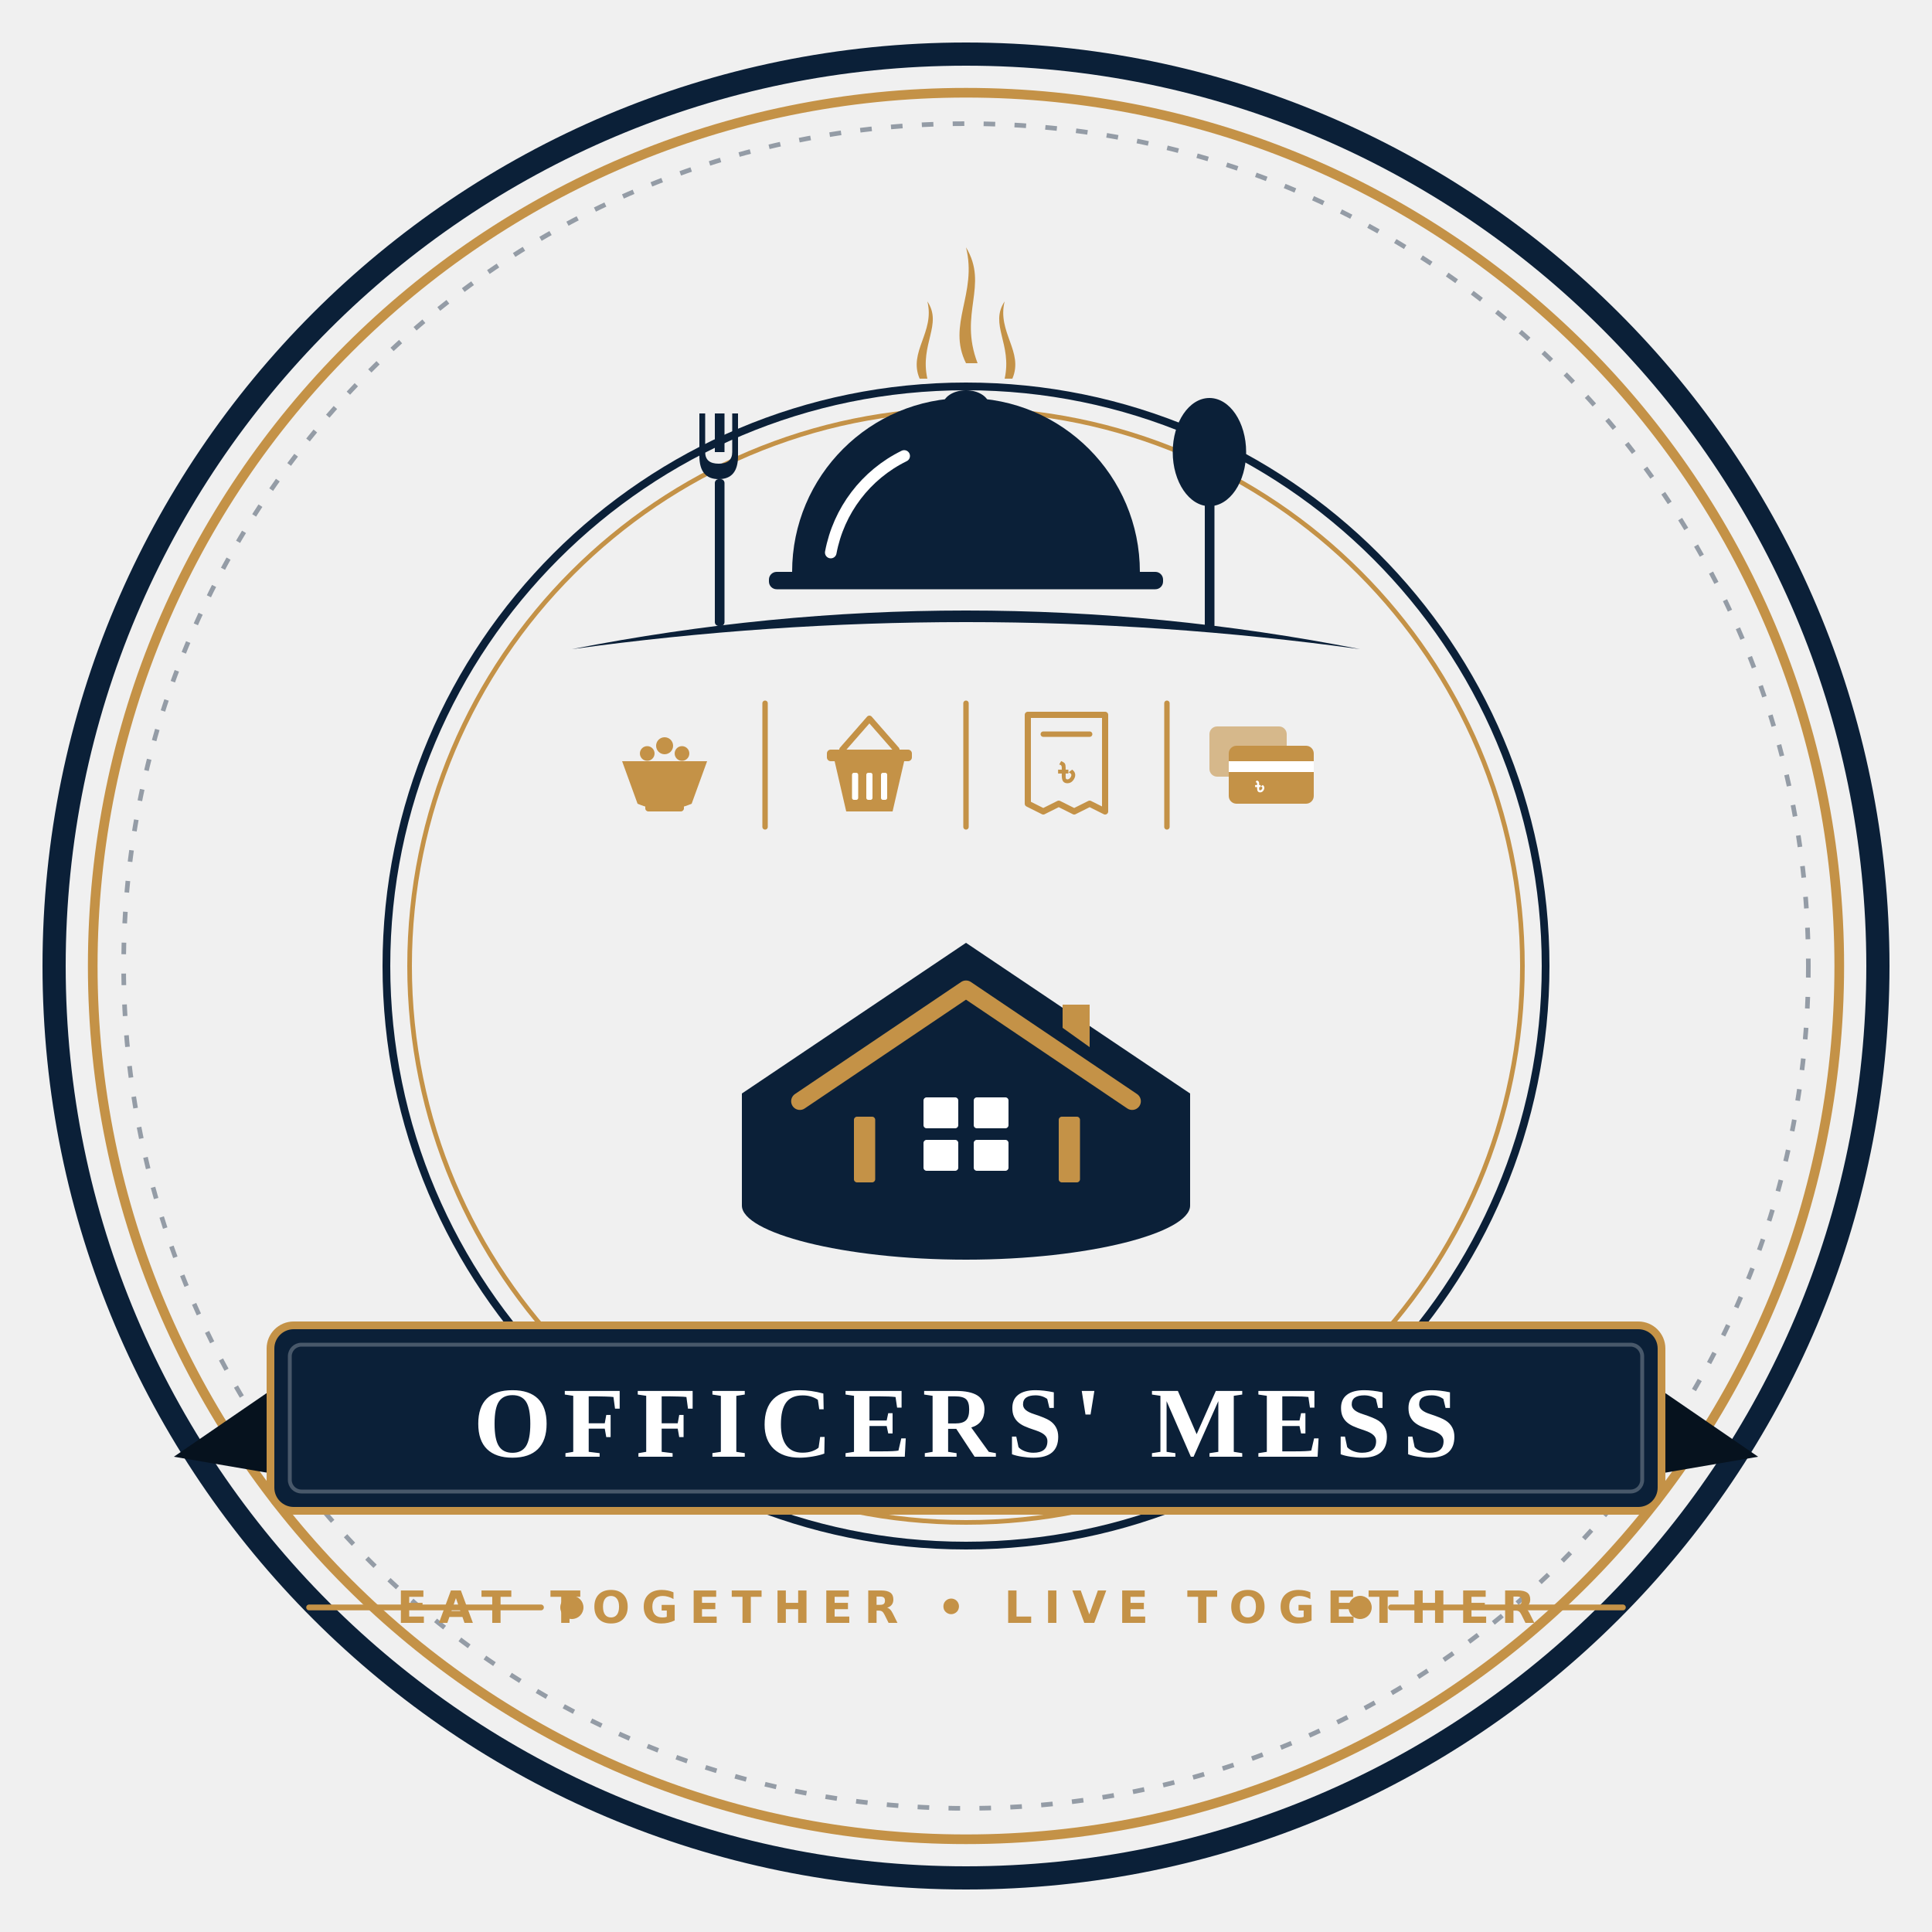
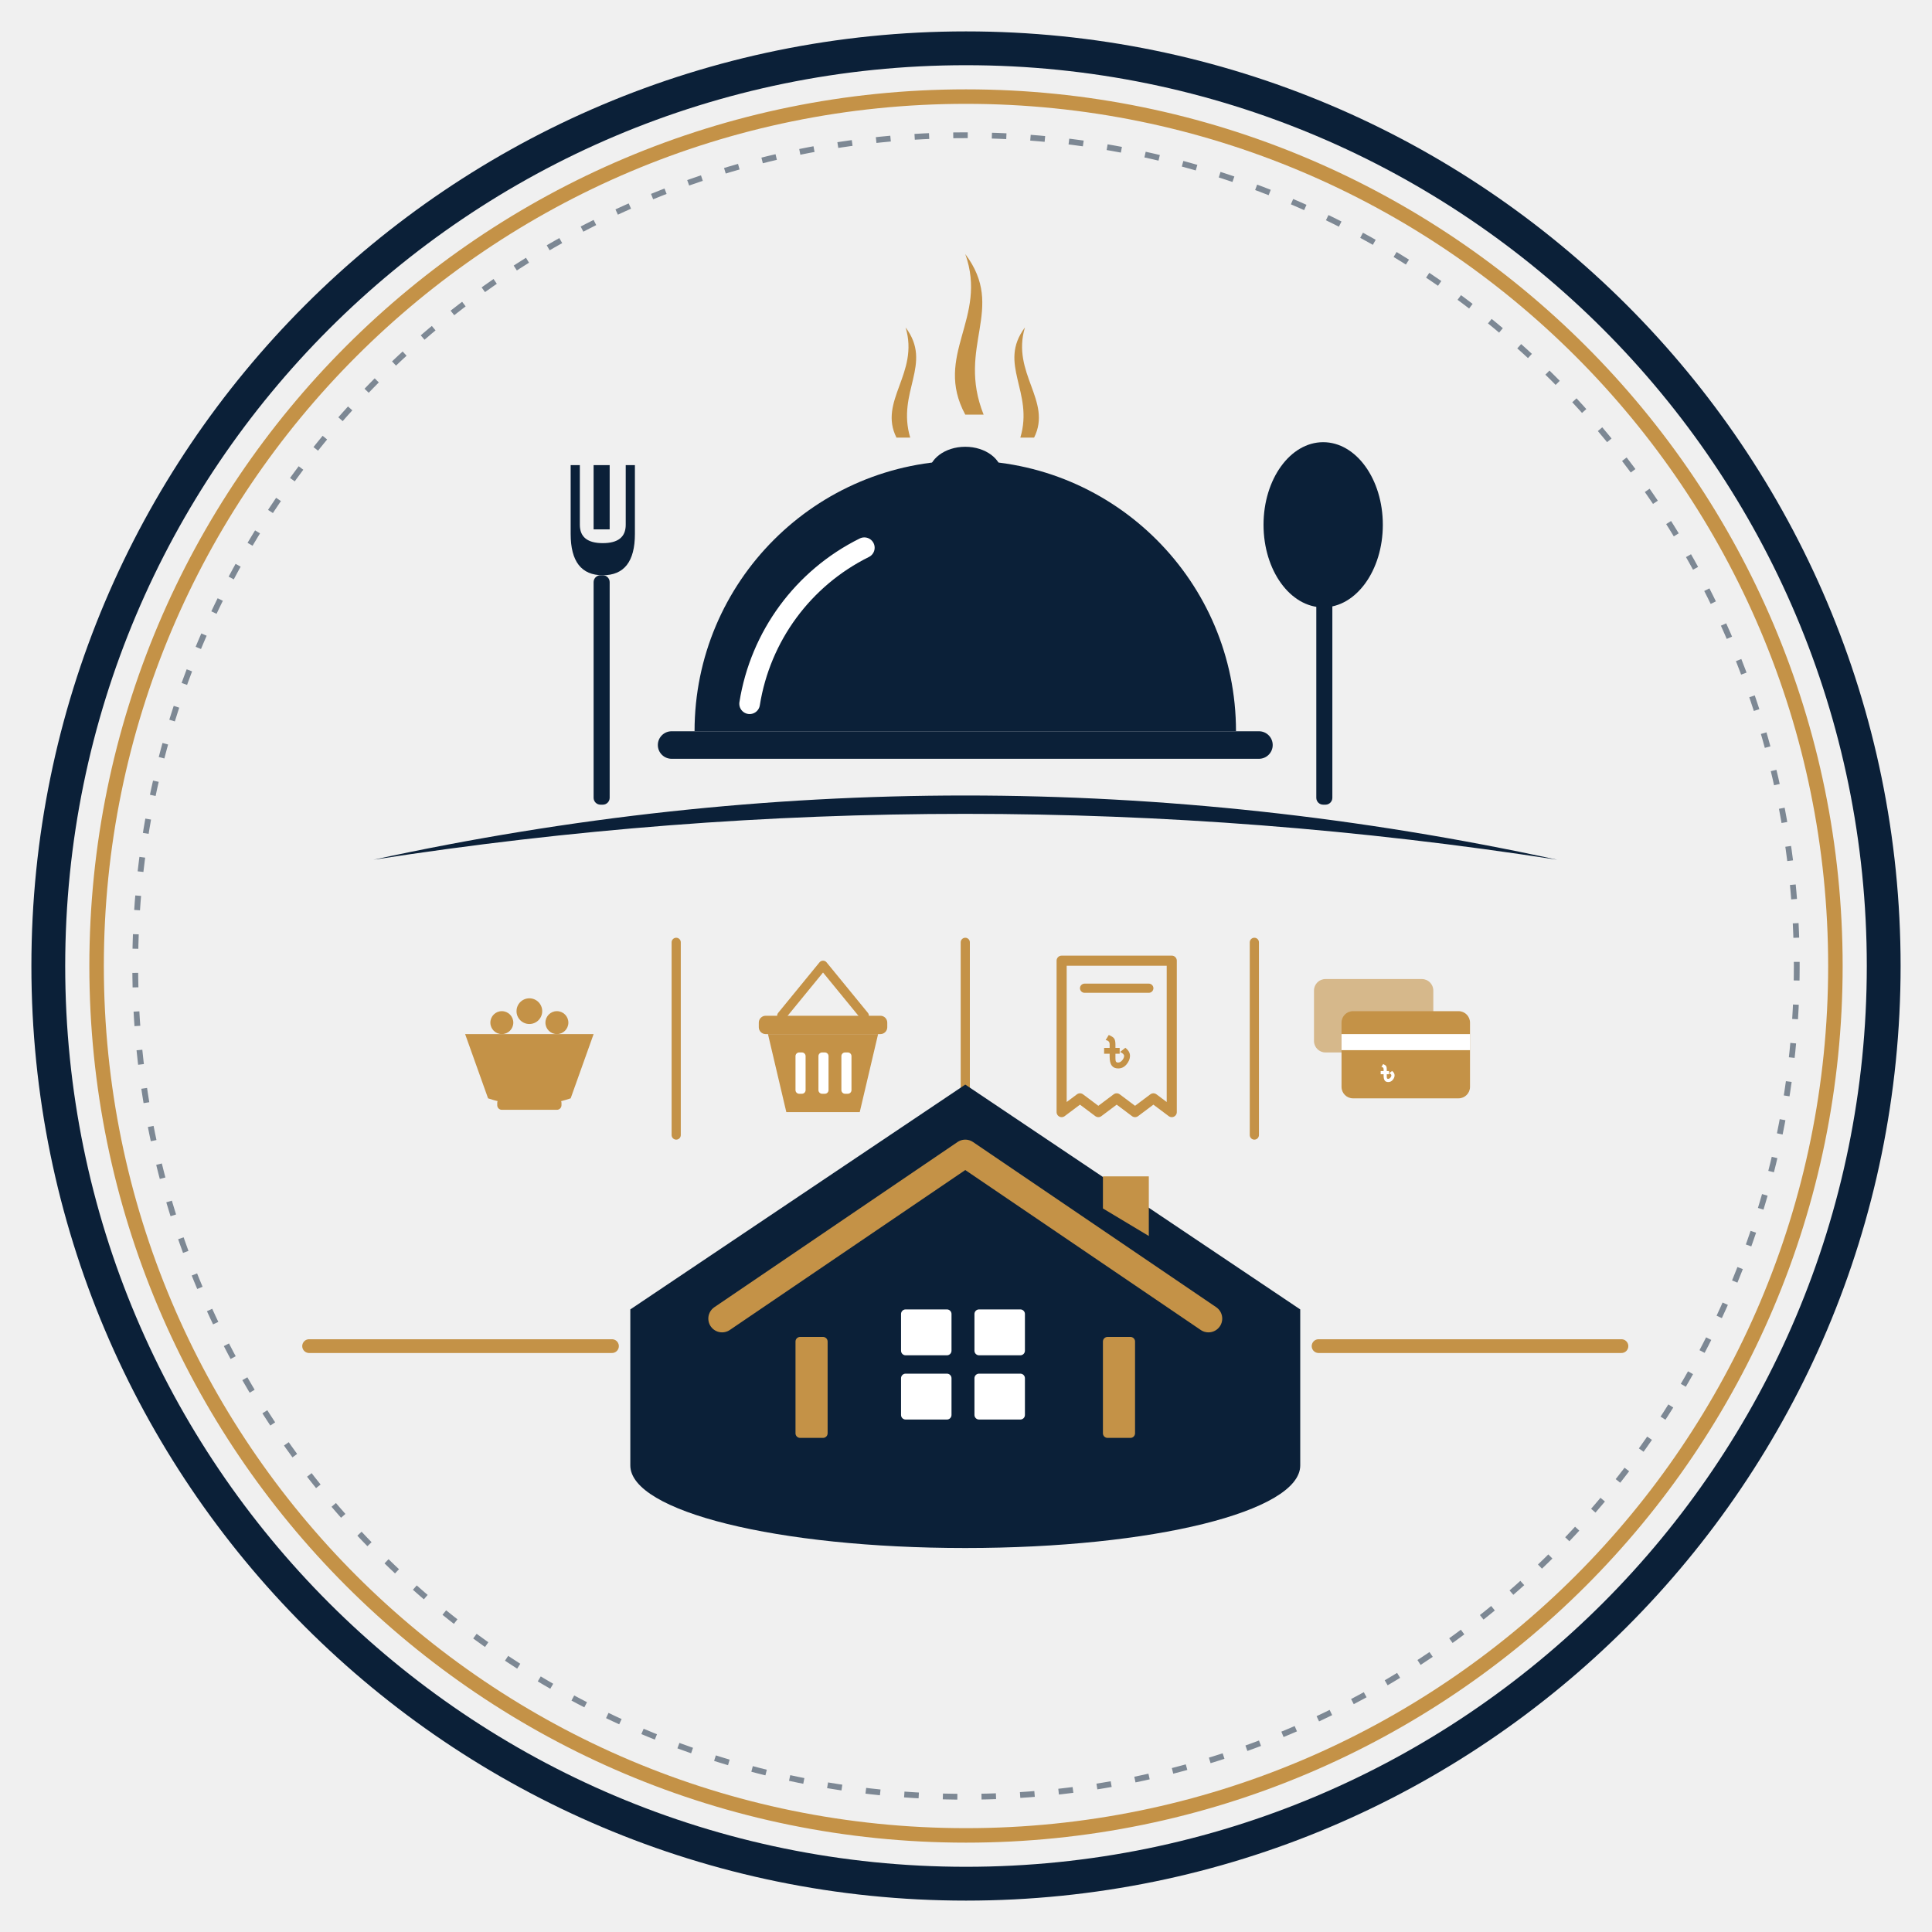
- <svg xmlns="http://www.w3.org/2000/svg" viewBox="0 0 500 500" width="100%" height="100%">
+ <svg xmlns="http://www.w3.org/2000/svg" viewBox="0 0 400 400" width="400" height="400" preserveAspectRatio="xMidYMid meet">
  <defs>
    <style>
      .navy { fill: #0B2038; }
      .navy-stroke { stroke: #0B2038; fill: none; stroke-linecap: round; stroke-linejoin: round; }
      .gold { fill: #C49247; }
      .gold-stroke { stroke: #C49247; fill: none; stroke-linecap: round; stroke-linejoin: round; }
      .white { fill: #FFFFFF; }
-       .banner-text {
-         font-family: 'Times New Roman', 'DejaVu Sans', Georgia, serif;
-         font-size: 26px;
-         font-weight: bold;
-         letter-spacing: 3px;
-         fill: #FFFFFF;
-       }
-       .motto-text {
-         font-family: 'Segoe UI', 'DejaVu Sans', Helvetica, Arial, sans-serif;
-         font-size: 11.5px;
-         font-weight: bold;
-         letter-spacing: 3px;
-         fill: #C49247;
-       }
    </style>
  </defs>
-   <circle cx="250" cy="250" r="236" fill="#FFFFFF" class="navy-stroke" stroke-width="6" />
-   <circle cx="250" cy="250" r="226" class="gold-stroke" stroke-width="2.5" />
-   <circle cx="250" cy="250" r="218" fill="none" stroke="#0B2038" stroke-width="1.2" stroke-dasharray="3 5" stroke-opacity="0.4" />
-   <circle cx="250" cy="250" r="150" class="navy-stroke" stroke-width="2" />
-   <circle cx="250" cy="250" r="144" class="gold-stroke" stroke-width="1.2" />
-   <path class="gold" d="M 238 98 C 235 91, 242 86, 240 78 C 244 84, 238 89, 240 98 Z" />
-   <path class="gold" d="M 250 94 C 245 84, 253 76, 250 64 C 256 74, 248 81, 253 94 Z" />
-   <path class="gold" d="M 262 98 C 265 91, 258 86, 260 78 C 256 84, 262 89, 260 98 Z" />
-   <ellipse cx="250" cy="105" rx="6" ry="4" class="navy" />
-   <path class="navy" d="M 205 148 A 45 45 0 0 1 295 148 Z" />
-   <path d="M 215 143 A 35 35 0 0 1 234 118" fill="none" stroke="#FFFFFF" stroke-width="3" stroke-linecap="round" />
-   <rect x="199" y="148" width="102" height="4.5" rx="2" class="navy" />
-   <path d="M 148 168 Q 250 148 352 168 Q 250 154 148 168 Z" class="navy" />
-   <g transform="translate(174, 100)">
-     <rect x="11" y="24" width="2.5" height="38" class="navy" rx="1" />
-     <path class="navy" d="M 7 7 L 7 18 Q 7 24 12 24 Q 17 24 17 18 L 17 7 L 15.5 7 L 15.5 17 Q 15.5 20 12 20 Q 8.5 20 8.5 17 L 8.5 7 Z" />
-     <rect x="11" y="7" width="2.5" height="10" class="navy" />
-   </g>
-   <g transform="translate(298, 100)">
-     <ellipse cx="15" cy="17" rx="9.5" ry="14" class="navy" />
-     <rect x="13.8" y="28" width="2.5" height="35" class="navy" rx="1" />
-   </g>
-   <line x1="198" y1="182" x2="198" y2="214" class="gold-stroke" stroke-width="1.4" />
-   <line x1="250" y1="182" x2="250" y2="214" class="gold-stroke" stroke-width="1.4" />
-   <line x1="302" y1="182" x2="302" y2="214" class="gold-stroke" stroke-width="1.4" />
-   <g transform="translate(158, 186)">
-     <path class="gold" d="M 3 11 Q 14 11 25 11 L 21 22 Q 14 25 7 22 Z" />
-     <rect x="9" y="22" width="10" height="2" class="gold" rx="0.8" />
-     <circle cx="14" cy="7" r="2.2" class="gold" />
-     <circle cx="9.5" cy="9" r="1.9" class="gold" />
-     <circle cx="18.5" cy="9" r="1.9" class="gold" />
-   </g>
-   <g transform="translate(211, 183)">
-     <path d="M 7 11 L 14 3 L 21 11" class="gold-stroke" stroke-width="1.6" />
-     <rect x="3" y="11" width="22" height="3" class="gold" rx="1" />
-     <path class="gold" d="M 5 14 L 8 27 L 20 27 L 23 14 Z" />
-     <rect x="9.5" y="17" width="1.6" height="7" class="white" rx="0.5" />
-     <rect x="13.2" y="17" width="1.6" height="7" class="white" rx="0.5" />
-     <rect x="17" y="17" width="1.6" height="7" class="white" rx="0.5" />
-   </g>
-   <g transform="translate(262, 183)">
-     <path class="gold-stroke" stroke-width="1.6" d="M 4 2 L 24 2 L 24 27 L 20 25 L 16 27 L 12 25 L 8 27 L 4 25 Z" />
-     <line x1="8" y1="7" x2="20" y2="7" class="gold-stroke" stroke-width="1.4" />
-     <text x="14" y="20.5" font-family="'DejaVu Sans', 'Arial', sans-serif" font-size="11" font-weight="bold" class="gold" text-anchor="middle">৳</text>
-   </g>
-   <g transform="translate(312, 186)">
-     <rect x="1" y="2" width="20" height="13" rx="2" class="gold" opacity="0.6" />
-     <rect x="6" y="7" width="22" height="15" rx="2" class="gold" />
-     <rect x="6" y="11" width="22" height="2.8" class="white" />
-     <text x="14" y="19.5" font-family="'DejaVu Sans', 'Arial', sans-serif" font-size="6" font-weight="bold" class="white" text-anchor="middle">৳</text>
-   </g>
-   <g transform="translate(0, -32)">
-     <path class="navy" d="M 192 315 L 250 276 L 308 315 L 308 344 C 308 351 282 358 250 358 C 218 358 192 351 192 344 Z" />
-     <path d="M 207 317 L 250 288 L 293 317" class="gold-stroke" stroke-width="4.5" />
-     <path d="M 275 298 L 275 292 L 282 292 L 282 303" class="gold" />
-     <rect x="221" y="321" width="5.5" height="17" class="gold" rx="0.8" />
-     <rect x="274" y="321" width="5.5" height="17" class="gold" rx="0.8" />
-     <rect x="239" y="316" width="9" height="8" class="white" rx="0.8" />
-     <rect x="252" y="316" width="9" height="8" class="white" rx="0.8" />
-     <rect x="239" y="327" width="9" height="8" class="white" rx="0.8" />
-     <rect x="252" y="327" width="9" height="8" class="white" rx="0.8" />
-   </g>
-   <g transform="translate(0, 335)">
-     <path d="M 45 42 L 80 18 L 80 48 Z" fill="#06121E" />
-     <path d="M 455 42 L 420 18 L 420 48 Z" fill="#06121E" />
-     <rect x="70" y="8" width="360" height="48" rx="6" class="navy" stroke="#C49247" stroke-width="2" />
-     <rect x="75" y="13" width="350" height="38" rx="3" fill="none" stroke="#FFFFFF" stroke-width="1" stroke-opacity="0.25" />
-     <text x="250" y="42" class="banner-text" text-anchor="middle">OFFICERS' MESS</text>
-   </g>
-   <g transform="translate(0, 404)">
-     <line x1="80" y1="12" x2="140" y2="12" class="gold-stroke" stroke-width="1.5" />
-     <circle cx="148" cy="12" r="3" class="gold" />
-     <text x="250" y="16" class="motto-text" text-anchor="middle">EAT TOGETHER  •  LIVE TOGETHER</text>
-     <circle cx="352" cy="12" r="3" class="gold" />
-     <line x1="360" y1="12" x2="420" y2="12" class="gold-stroke" stroke-width="1.5" />
+   <circle cx="200" cy="200" r="190" fill="#FFFFFF" class="navy-stroke" stroke-width="7" />
+   <circle cx="200" cy="200" r="180" class="gold-stroke" stroke-width="3" />
+   <circle cx="200" cy="200" r="172" fill="none" stroke="#0B2038" stroke-width="1.2" stroke-dasharray="3 5" stroke-opacity="0.5" />
+   <g transform="translate(45, 45) scale(0.95)">
+     <path class="gold" d="M 148 48 C 144 40, 153 34, 150 24 C 156 32, 148 38, 151 48 Z" />
+     <path class="gold" d="M 163 43 C 156 30, 168 22, 163 8 C 172 20, 161 28, 167 43 Z" />
+     <path class="gold" d="M 178 48 C 182 40, 173 34, 176 24 C 170 32, 178 38, 175 48 Z" />
+     <ellipse cx="163" cy="56" rx="8" ry="6" class="navy" />
+     <path class="navy" d="M 104 112 A 59 59 0 0 1 222 112 Z" />
+     <path d="M 116 106 A 46 46 0 0 1 141 72" fill="none" stroke="#FFFFFF" stroke-width="4.5" stroke-linecap="round" />
+     <rect x="96" y="112" width="134" height="6" rx="3" class="navy" />
+     <path d="M 34 140 Q 163 112 292 140 Q 163 120 34 140 Z" class="navy" />
+     <g transform="translate(68, 44)">
+       <rect x="14" y="34" width="3.5" height="50" class="navy" rx="1.5" />
+       <path class="navy" d="M 9 10 L 9 25 Q 9 34 16 34 Q 23 34 23 25 L 23 10 L 21 10 L 21 23 Q 21 27 16 27 Q 11 27 11 23 L 11 10 Z" />
+       <rect x="14" y="10" width="3.5" height="14" class="navy" />
+     </g>
+     <g transform="translate(223, 44)">
+       <ellipse cx="18" cy="23" rx="13" ry="18" class="navy" />
+       <rect x="16.5" y="38" width="3.5" height="46" class="navy" rx="1.5" />
+     </g>
+     <line x1="100" y1="158" x2="100" y2="200" class="gold-stroke" stroke-width="2" />
+     <line x1="163" y1="158" x2="163" y2="200" class="gold-stroke" stroke-width="2" />
+     <line x1="226" y1="158" x2="226" y2="200" class="gold-stroke" stroke-width="2" />
+     <g transform="translate(50, 164)">
+       <path class="gold" d="M 4 14 Q 18 14 32 14 L 27 28 Q 18 31 9 28 Z" />
+       <rect x="11" y="28" width="14" height="2.5" class="gold" rx="1" />
+       <circle cx="18" cy="9" r="2.8" class="gold" />
+       <circle cx="12" cy="11.5" r="2.5" class="gold" />
+       <circle cx="24" cy="11.5" r="2.5" class="gold" />
+     </g>
+     <g transform="translate(114, 160)">
+       <path d="M 9 14 L 18 3 L 27 14" class="gold-stroke" stroke-width="2" />
+       <rect x="4" y="14" width="28" height="4" class="gold" rx="1.5" />
+       <path class="gold" d="M 6 18 L 10 35 L 26 35 L 30 18 Z" />
+       <rect x="12" y="22" width="2.2" height="9" class="white" rx="0.8" />
+       <rect x="17" y="22" width="2.2" height="9" class="white" rx="0.8" />
+       <rect x="22" y="22" width="2.2" height="9" class="white" rx="0.8" />
+     </g>
+     <g transform="translate(179, 160)">
+       <path class="gold-stroke" stroke-width="2.2" d="M 5 2 L 29 2 L 29 35 L 25 32 L 21 35 L 17 32 L 13 35 L 9 32 L 5 35 Z" />
+       <line x1="10" y1="8" x2="24" y2="8" class="gold-stroke" stroke-width="2" />
+       <text x="17" y="26.5" font-family="'DejaVu Sans', sans-serif" font-size="14" font-weight="bold" class="gold" text-anchor="middle">৳</text>
+     </g>
+     <g transform="translate(238, 164)">
+       <rect x="1" y="2" width="26" height="16" rx="2.5" class="gold" opacity="0.6" />
+       <rect x="7" y="9" width="28" height="19" rx="2.5" class="gold" />
+       <rect x="7" y="14" width="28" height="3.5" class="white" />
+       <text x="17" y="25" font-family="'DejaVu Sans', sans-serif" font-size="7.5" font-weight="bold" class="white" text-anchor="middle">৳</text>
+     </g>
+     <line x1="20" y1="246" x2="86" y2="246" class="gold-stroke" stroke-width="3" />
+     <line x1="240" y1="246" x2="306" y2="246" class="gold-stroke" stroke-width="3" />
+     <path class="navy" d="M 90 238 L 163 189 L 236 238 L 236 272 C 236 282 204 290 163 290 C 122 290 90 282 90 272 Z" />
+     <path d="M 110 240 L 163 204 L 216 240" class="gold-stroke" stroke-width="6" />
+     <path d="M 193 216 L 193 209 L 203 209 L 203 222" class="gold" />
+     <rect x="126" y="244" width="7" height="22" class="gold" rx="1" />
+     <rect x="193" y="244" width="7" height="22" class="gold" rx="1" />
+     <rect x="149" y="238" width="11" height="10" class="white" rx="1" />
+     <rect x="165" y="238" width="11" height="10" class="white" rx="1" />
+     <rect x="149" y="252" width="11" height="10" class="white" rx="1" />
+     <rect x="165" y="252" width="11" height="10" class="white" rx="1" />
  </g>
</svg>
